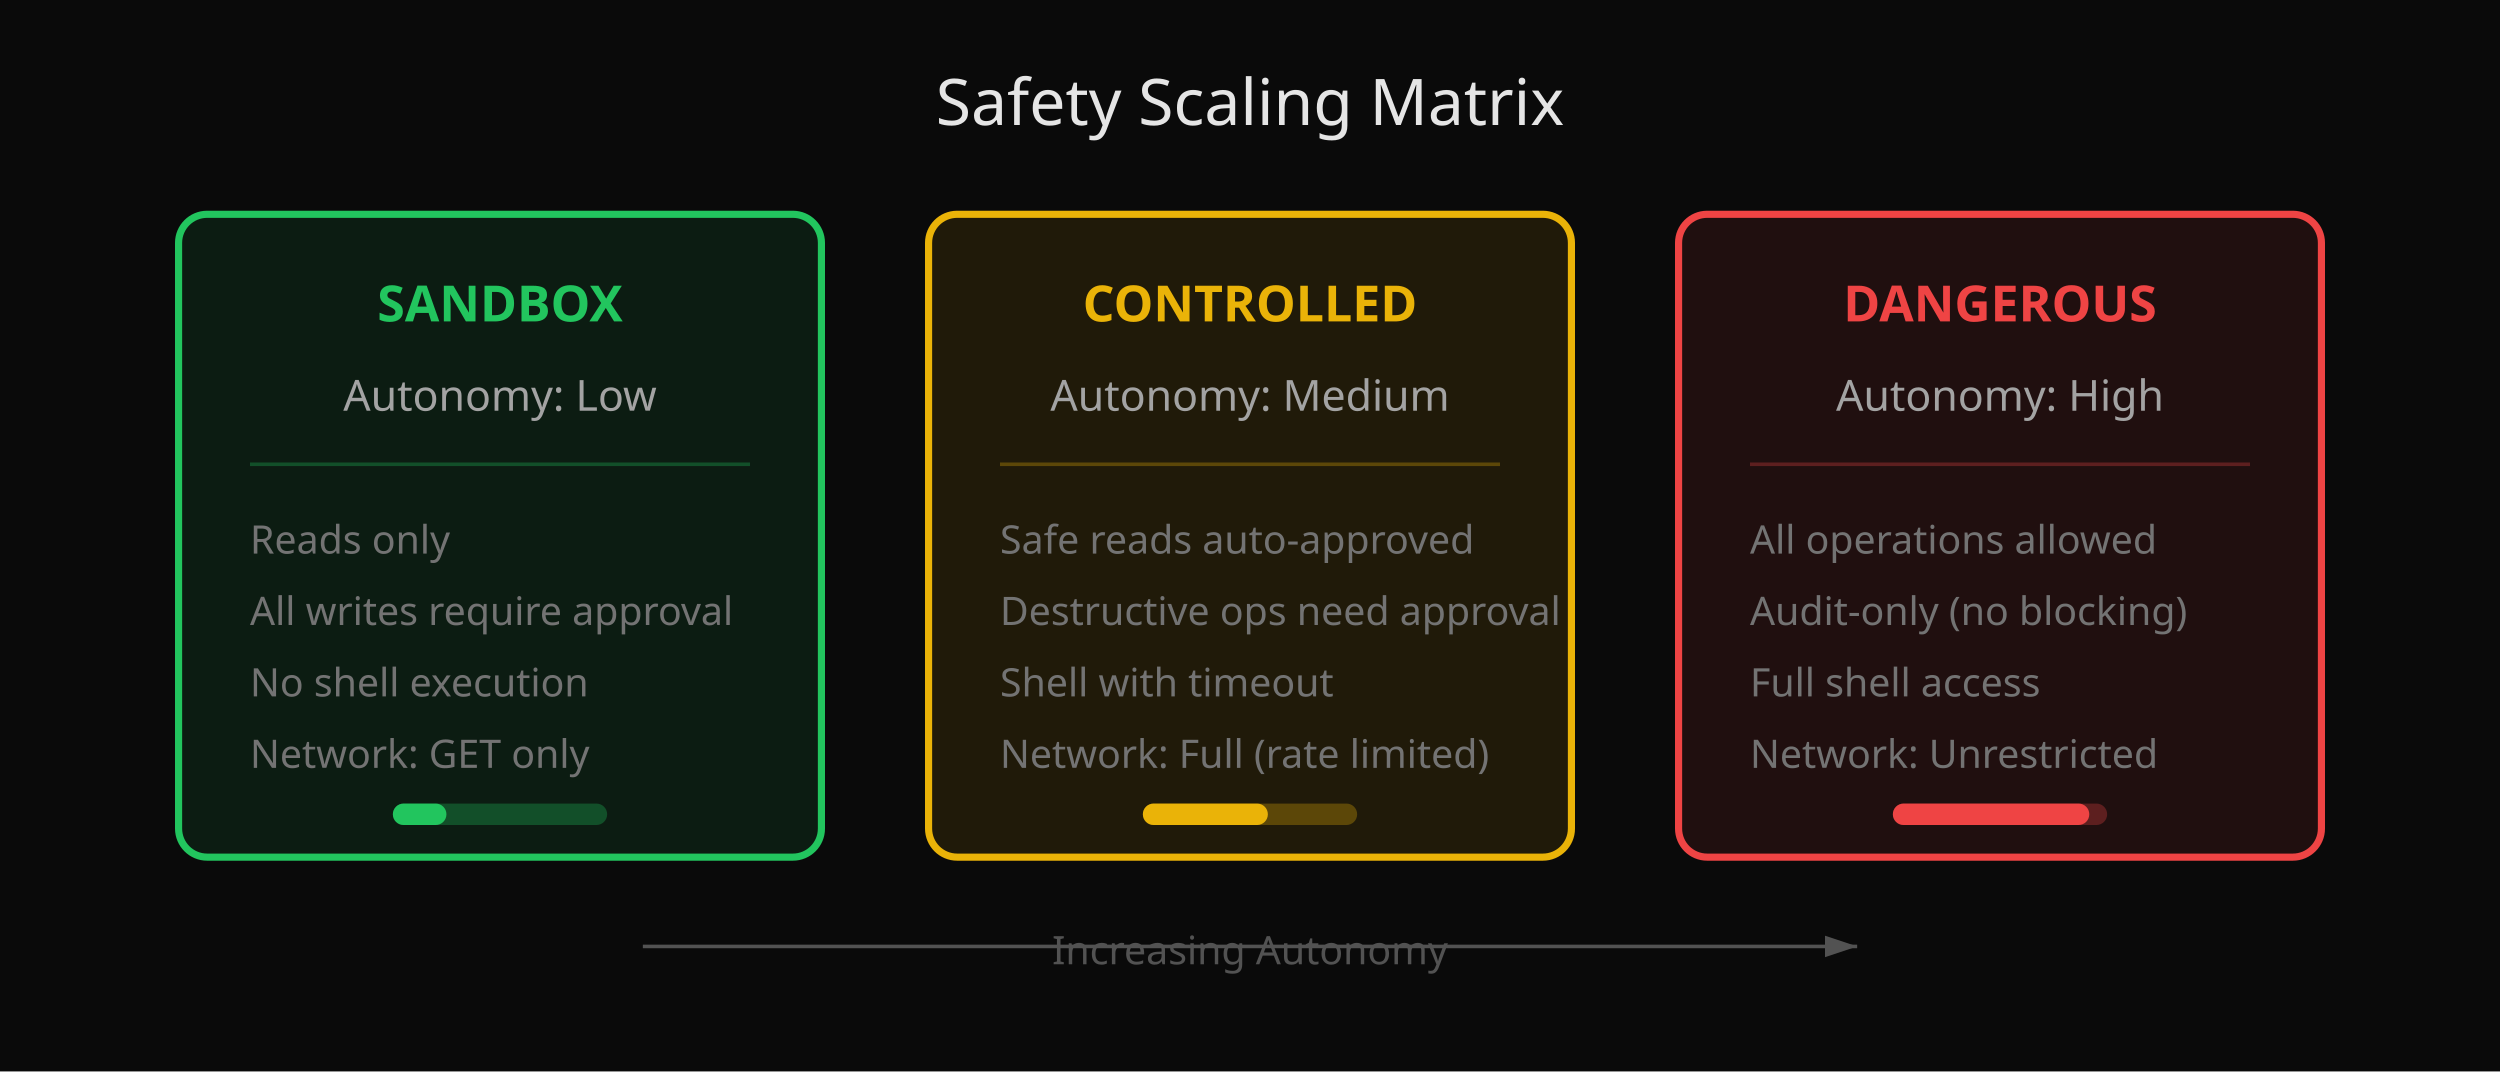
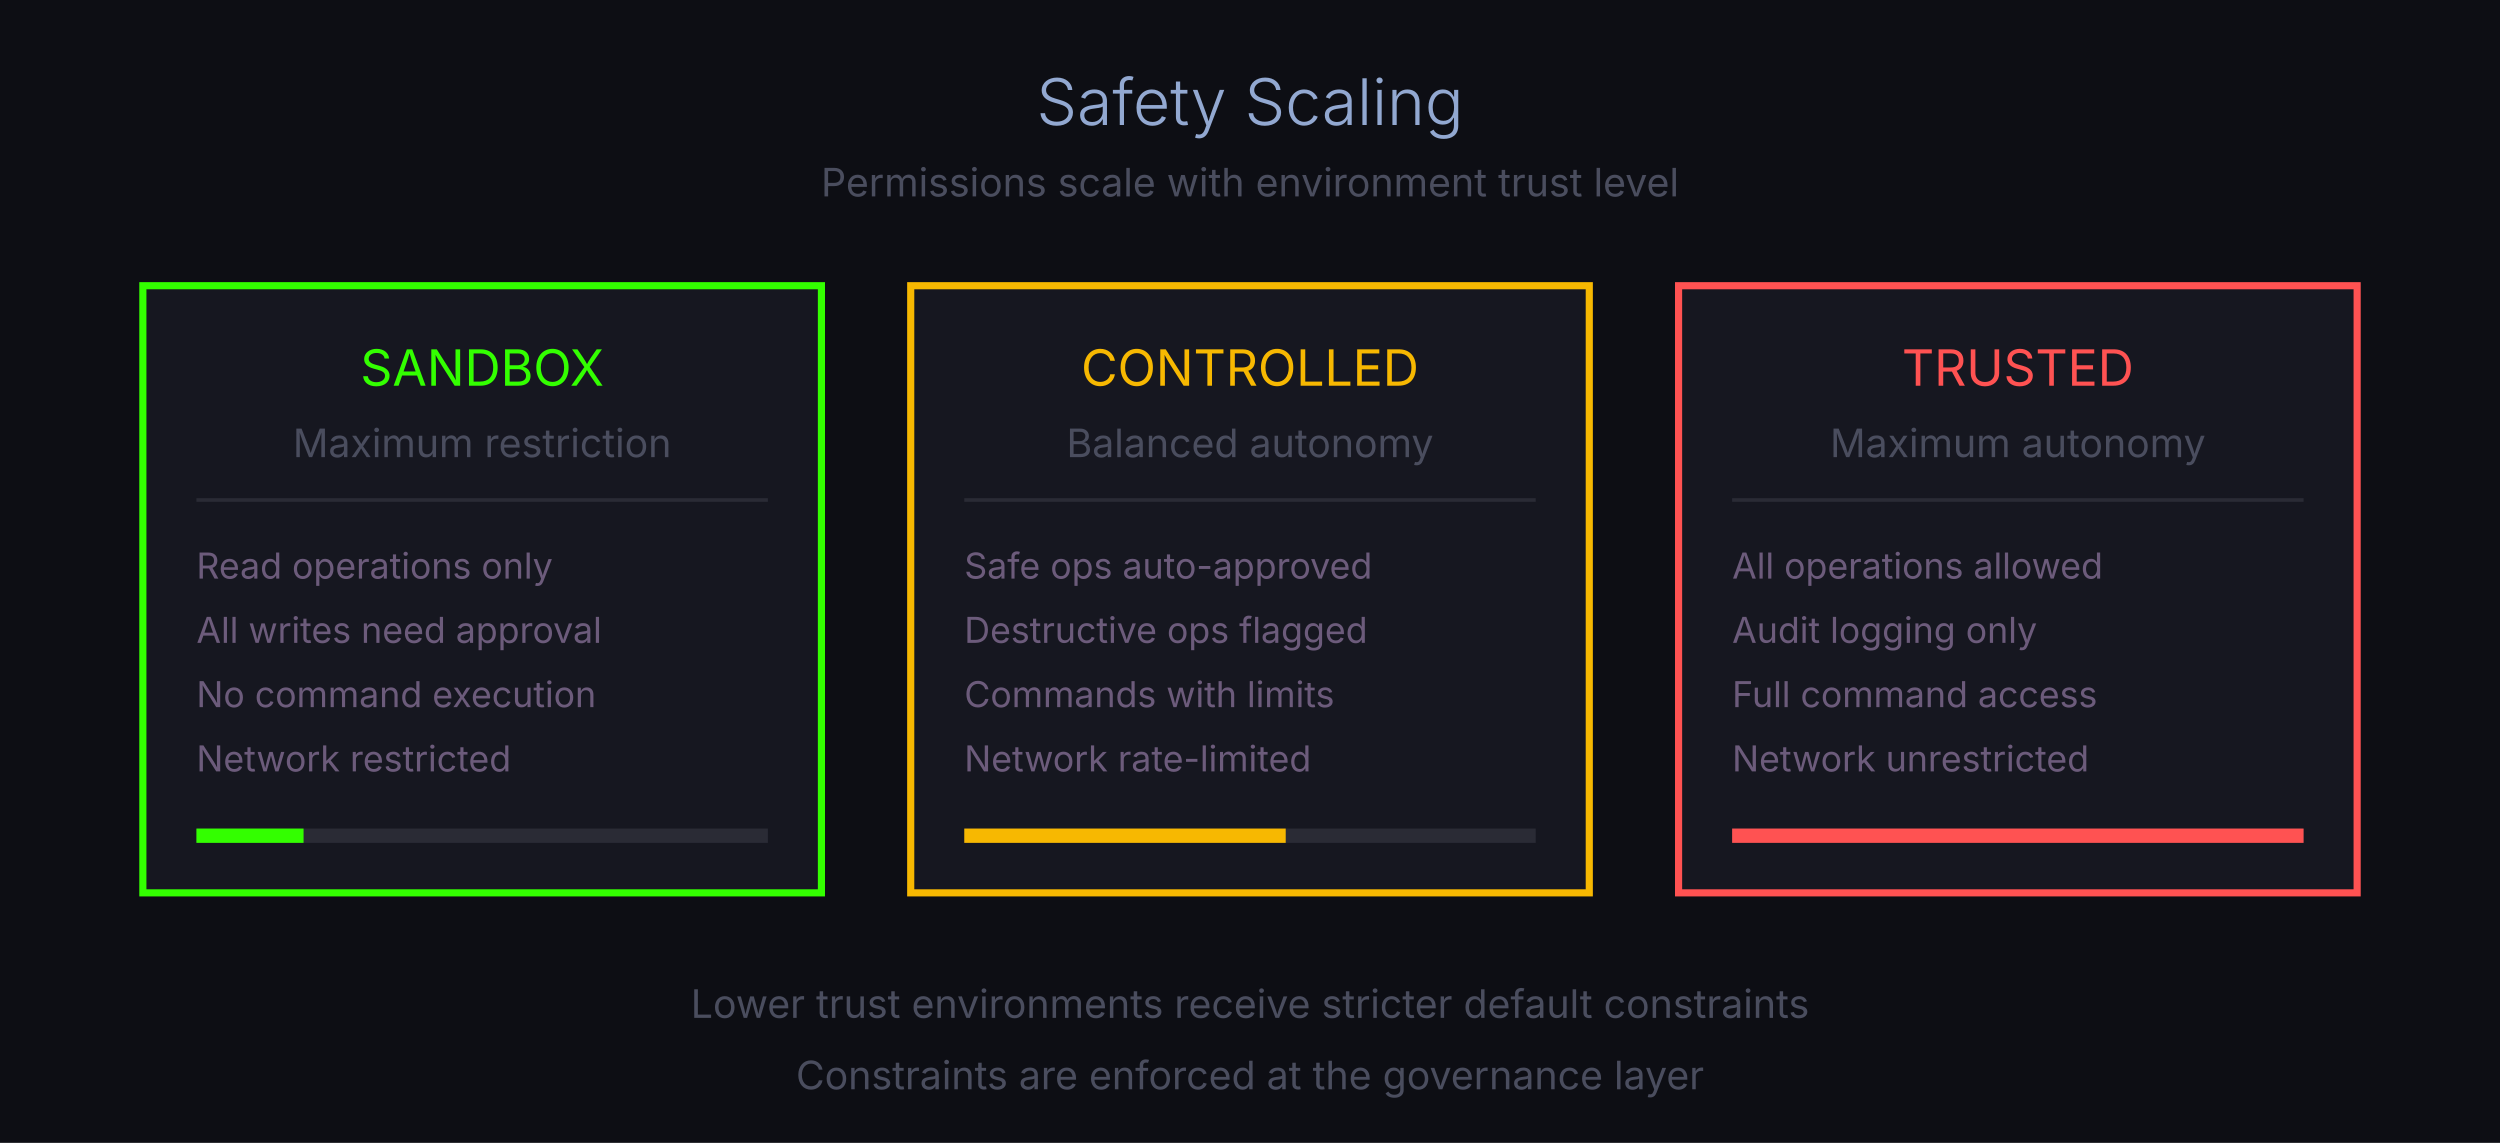
- <svg xmlns="http://www.w3.org/2000/svg" viewBox="0 0 700 300">
-   <defs>
-     <linearGradient id="safe-grad" x1="0%" y1="0%" x2="100%" y2="100%">
-       <stop offset="0%" style="stop-color:#8b5cf6" />
-       <stop offset="100%" style="stop-color:#6366f1" />
-     </linearGradient>
-   </defs>
-   <rect width="700" height="300" fill="#0a0a0a" />
-   <text x="350" y="35" text-anchor="middle" fill="#e5e5e5" font-family="system-ui" font-size="18" font-weight="300">Safety Scaling Matrix</text>
-   <g transform="translate(50,60)">
-     <rect x="0" y="0" width="180" height="180" rx="8" fill="rgba(34,197,94,0.1)" stroke="#22c55e" stroke-width="2" />
-     <text x="90" y="30" text-anchor="middle" fill="#22c55e" font-family="system-ui" font-size="14" font-weight="600">SANDBOX</text>
-     <text x="90" y="55" text-anchor="middle" fill="#a3a3a3" font-family="system-ui" font-size="12">Autonomy: Low</text>
-     <line x1="20" y1="70" x2="160" y2="70" stroke="#22c55e" stroke-width="1" opacity="0.3" />
-     <text x="20" y="95" fill="#737373" font-family="system-ui" font-size="11">Reads only</text>
-     <text x="20" y="115" fill="#737373" font-family="system-ui" font-size="11">All writes require approval</text>
-     <text x="20" y="135" fill="#737373" font-family="system-ui" font-size="11">No shell execution</text>
-     <text x="20" y="155" fill="#737373" font-family="system-ui" font-size="11">Network: GET only</text>
-     <rect x="60" y="165" width="60" height="6" rx="3" fill="#22c55e" opacity="0.3" />
-     <rect x="60" y="165" width="15" height="6" rx="3" fill="#22c55e" />
+ <svg xmlns="http://www.w3.org/2000/svg" viewBox="0 0 700 320">
+   <rect width="700" height="320" fill="#0D0E14" />
+   <text x="350" y="35" text-anchor="middle" fill="#92A8D1" font-family="Inter, system-ui, sans-serif" font-size="18" font-weight="300">Safety Scaling</text>
+   <text x="350" y="55" text-anchor="middle" fill="#4A4D5E" font-family="Inter, system-ui, sans-serif" font-size="11">Permissions scale with environment trust level</text>
+   <g transform="translate(40, 80)">
+     <rect x="0" y="0" width="190" height="170" fill="#161720" stroke="#33FF00" stroke-width="2" />
+     <text x="95" y="28" text-anchor="middle" fill="#33FF00" font-family="Inter, system-ui, sans-serif" font-size="14" font-weight="400">SANDBOX</text>
+     <text x="95" y="48" text-anchor="middle" fill="#4A4D5E" font-family="Inter, system-ui, sans-serif" font-size="11">Maximum restriction</text>
+     <line x1="15" y1="60" x2="175" y2="60" stroke="#2A2B35" stroke-width="1" />
+     <text x="15" y="82" fill="#6C5B7B" font-family="Inter, system-ui, sans-serif" font-size="10">Read operations only</text>
+     <text x="15" y="100" fill="#6C5B7B" font-family="Inter, system-ui, sans-serif" font-size="10">All writes need approval</text>
+     <text x="15" y="118" fill="#6C5B7B" font-family="Inter, system-ui, sans-serif" font-size="10">No command execution</text>
+     <text x="15" y="136" fill="#6C5B7B" font-family="Inter, system-ui, sans-serif" font-size="10">Network restricted</text>
+     <rect x="15" y="152" width="160" height="4" fill="#2A2B35" />
+     <rect x="15" y="152" width="30" height="4" fill="#33FF00" />
  </g>
-   <g transform="translate(260,60)">
-     <rect x="0" y="0" width="180" height="180" rx="8" fill="rgba(234,179,8,0.1)" stroke="#eab308" stroke-width="2" />
-     <text x="90" y="30" text-anchor="middle" fill="#eab308" font-family="system-ui" font-size="14" font-weight="600">CONTROLLED</text>
-     <text x="90" y="55" text-anchor="middle" fill="#a3a3a3" font-family="system-ui" font-size="12">Autonomy: Medium</text>
-     <line x1="20" y1="70" x2="160" y2="70" stroke="#eab308" stroke-width="1" opacity="0.3" />
-     <text x="20" y="95" fill="#737373" font-family="system-ui" font-size="11">Safe reads auto-approved</text>
-     <text x="20" y="115" fill="#737373" font-family="system-ui" font-size="11">Destructive ops need approval</text>
-     <text x="20" y="135" fill="#737373" font-family="system-ui" font-size="11">Shell with timeout</text>
-     <text x="20" y="155" fill="#737373" font-family="system-ui" font-size="11">Network: Full (rate limited)</text>
-     <rect x="60" y="165" width="60" height="6" rx="3" fill="#eab308" opacity="0.3" />
-     <rect x="60" y="165" width="35" height="6" rx="3" fill="#eab308" />
+   <g transform="translate(255, 80)">
+     <rect x="0" y="0" width="190" height="170" fill="#161720" stroke="#F7B801" stroke-width="2" />
+     <text x="95" y="28" text-anchor="middle" fill="#F7B801" font-family="Inter, system-ui, sans-serif" font-size="14" font-weight="400">CONTROLLED</text>
+     <text x="95" y="48" text-anchor="middle" fill="#4A4D5E" font-family="Inter, system-ui, sans-serif" font-size="11">Balanced autonomy</text>
+     <line x1="15" y1="60" x2="175" y2="60" stroke="#2A2B35" stroke-width="1" />
+     <text x="15" y="82" fill="#6C5B7B" font-family="Inter, system-ui, sans-serif" font-size="10">Safe ops auto-approved</text>
+     <text x="15" y="100" fill="#6C5B7B" font-family="Inter, system-ui, sans-serif" font-size="10">Destructive ops flagged</text>
+     <text x="15" y="118" fill="#6C5B7B" font-family="Inter, system-ui, sans-serif" font-size="10">Commands with limits</text>
+     <text x="15" y="136" fill="#6C5B7B" font-family="Inter, system-ui, sans-serif" font-size="10">Network rate-limited</text>
+     <rect x="15" y="152" width="160" height="4" fill="#2A2B35" />
+     <rect x="15" y="152" width="90" height="4" fill="#F7B801" />
  </g>
-   <g transform="translate(470,60)">
-     <rect x="0" y="0" width="180" height="180" rx="8" fill="rgba(239,68,68,0.1)" stroke="#ef4444" stroke-width="2" />
-     <text x="90" y="30" text-anchor="middle" fill="#ef4444" font-family="system-ui" font-size="14" font-weight="600">DANGEROUS</text>
-     <text x="90" y="55" text-anchor="middle" fill="#a3a3a3" font-family="system-ui" font-size="12">Autonomy: High</text>
-     <line x1="20" y1="70" x2="160" y2="70" stroke="#ef4444" stroke-width="1" opacity="0.3" />
-     <text x="20" y="95" fill="#737373" font-family="system-ui" font-size="11">All operations allowed</text>
-     <text x="20" y="115" fill="#737373" font-family="system-ui" font-size="11">Audit-only (no blocking)</text>
-     <text x="20" y="135" fill="#737373" font-family="system-ui" font-size="11">Full shell access</text>
-     <text x="20" y="155" fill="#737373" font-family="system-ui" font-size="11">Network: Unrestricted</text>
-     <rect x="60" y="165" width="60" height="6" rx="3" fill="#ef4444" opacity="0.3" />
-     <rect x="60" y="165" width="55" height="6" rx="3" fill="#ef4444" />
+   <g transform="translate(470, 80)">
+     <rect x="0" y="0" width="190" height="170" fill="#161720" stroke="#FF5252" stroke-width="2" />
+     <text x="95" y="28" text-anchor="middle" fill="#FF5252" font-family="Inter, system-ui, sans-serif" font-size="14" font-weight="400">TRUSTED</text>
+     <text x="95" y="48" text-anchor="middle" fill="#4A4D5E" font-family="Inter, system-ui, sans-serif" font-size="11">Maximum autonomy</text>
+     <line x1="15" y1="60" x2="175" y2="60" stroke="#2A2B35" stroke-width="1" />
+     <text x="15" y="82" fill="#6C5B7B" font-family="Inter, system-ui, sans-serif" font-size="10">All operations allowed</text>
+     <text x="15" y="100" fill="#6C5B7B" font-family="Inter, system-ui, sans-serif" font-size="10">Audit logging only</text>
+     <text x="15" y="118" fill="#6C5B7B" font-family="Inter, system-ui, sans-serif" font-size="10">Full command access</text>
+     <text x="15" y="136" fill="#6C5B7B" font-family="Inter, system-ui, sans-serif" font-size="10">Network unrestricted</text>
+     <rect x="15" y="152" width="160" height="4" fill="#2A2B35" />
+     <rect x="15" y="152" width="160" height="4" fill="#FF5252" />
  </g>
-   <text x="350" y="270" text-anchor="middle" fill="#525252" font-family="system-ui" font-size="11">Increasing Autonomy</text>
-   <path d="M180 265 L520 265" stroke="#525252" stroke-width="1" marker-end="url(#arrow2)" />
-   <defs>
-     <marker id="arrow2" markerWidth="10" markerHeight="10" refX="9" refY="3" orient="auto" markerUnits="strokeWidth">
-       <path d="M0,0 L0,6 L9,3 z" fill="#525252" />
-     </marker>
-   </defs>
+   <text x="350" y="285" text-anchor="middle" fill="#4A4D5E" font-family="Inter, system-ui, sans-serif" font-size="11">Lower trust environments receive stricter default constraints</text>
+   <text x="350" y="305" text-anchor="middle" fill="#4A4D5E" font-family="Inter, system-ui, sans-serif" font-size="11">Constraints are enforced at the governance layer</text>
</svg>
